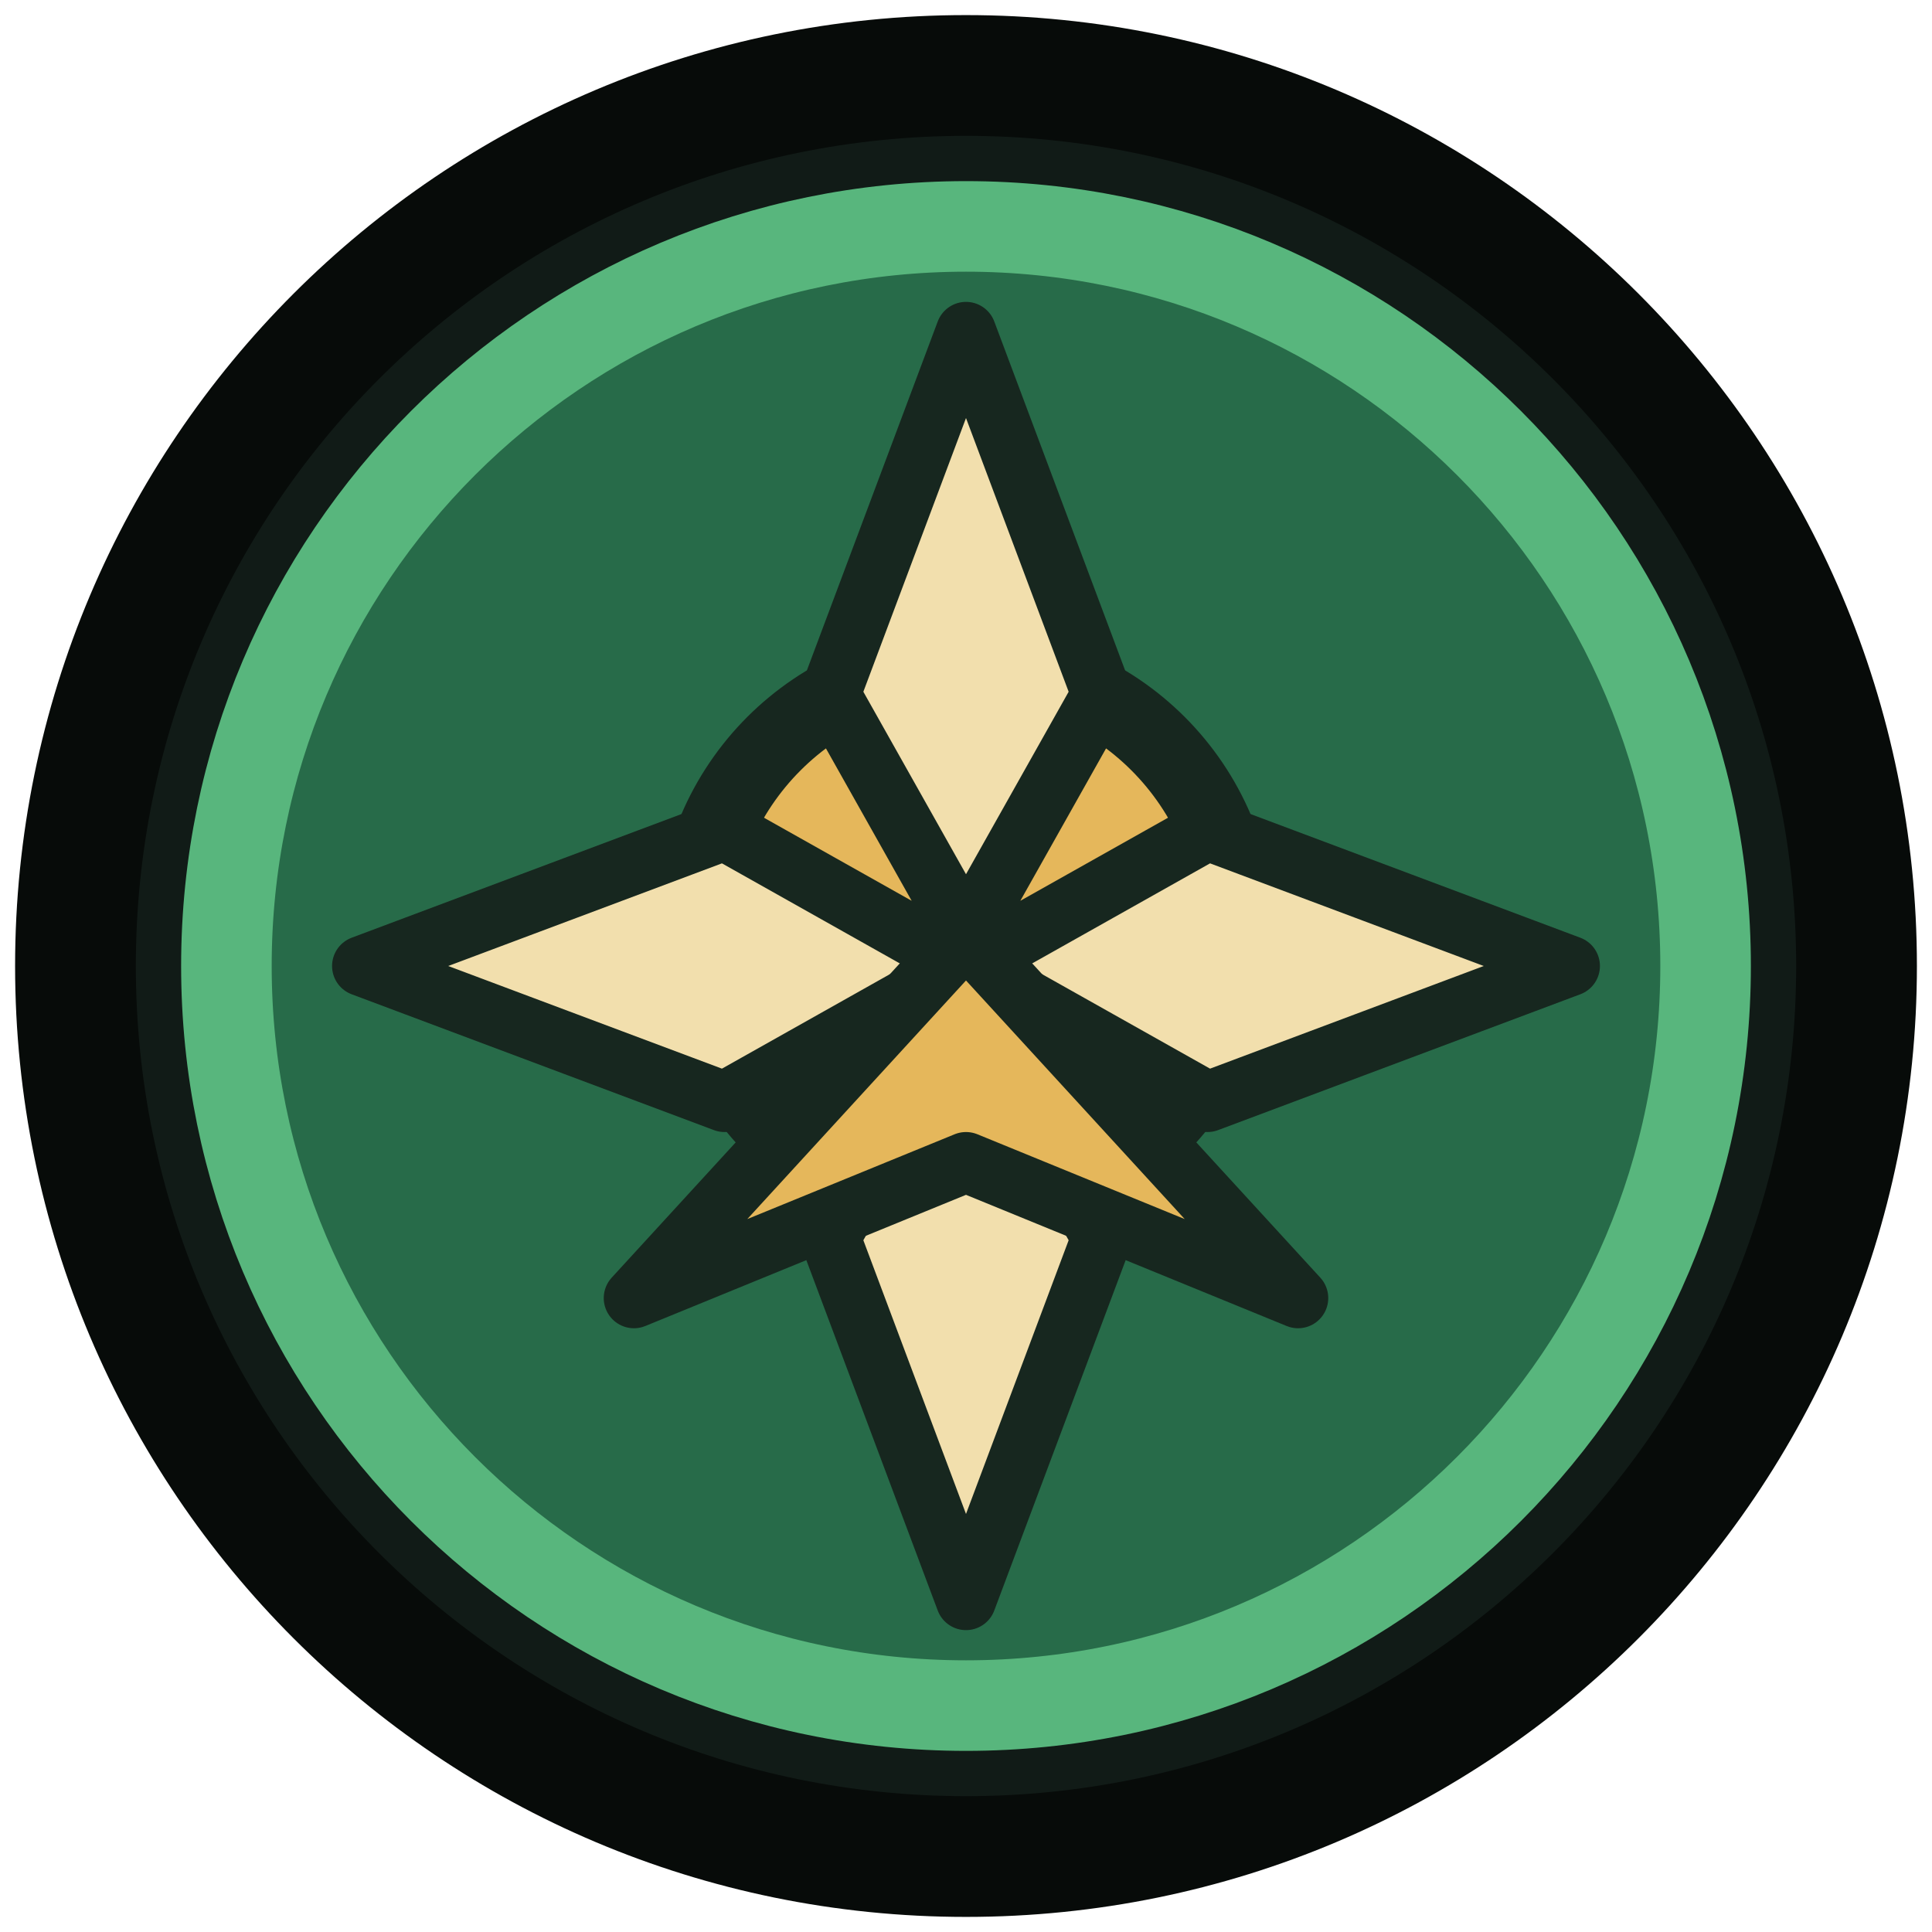
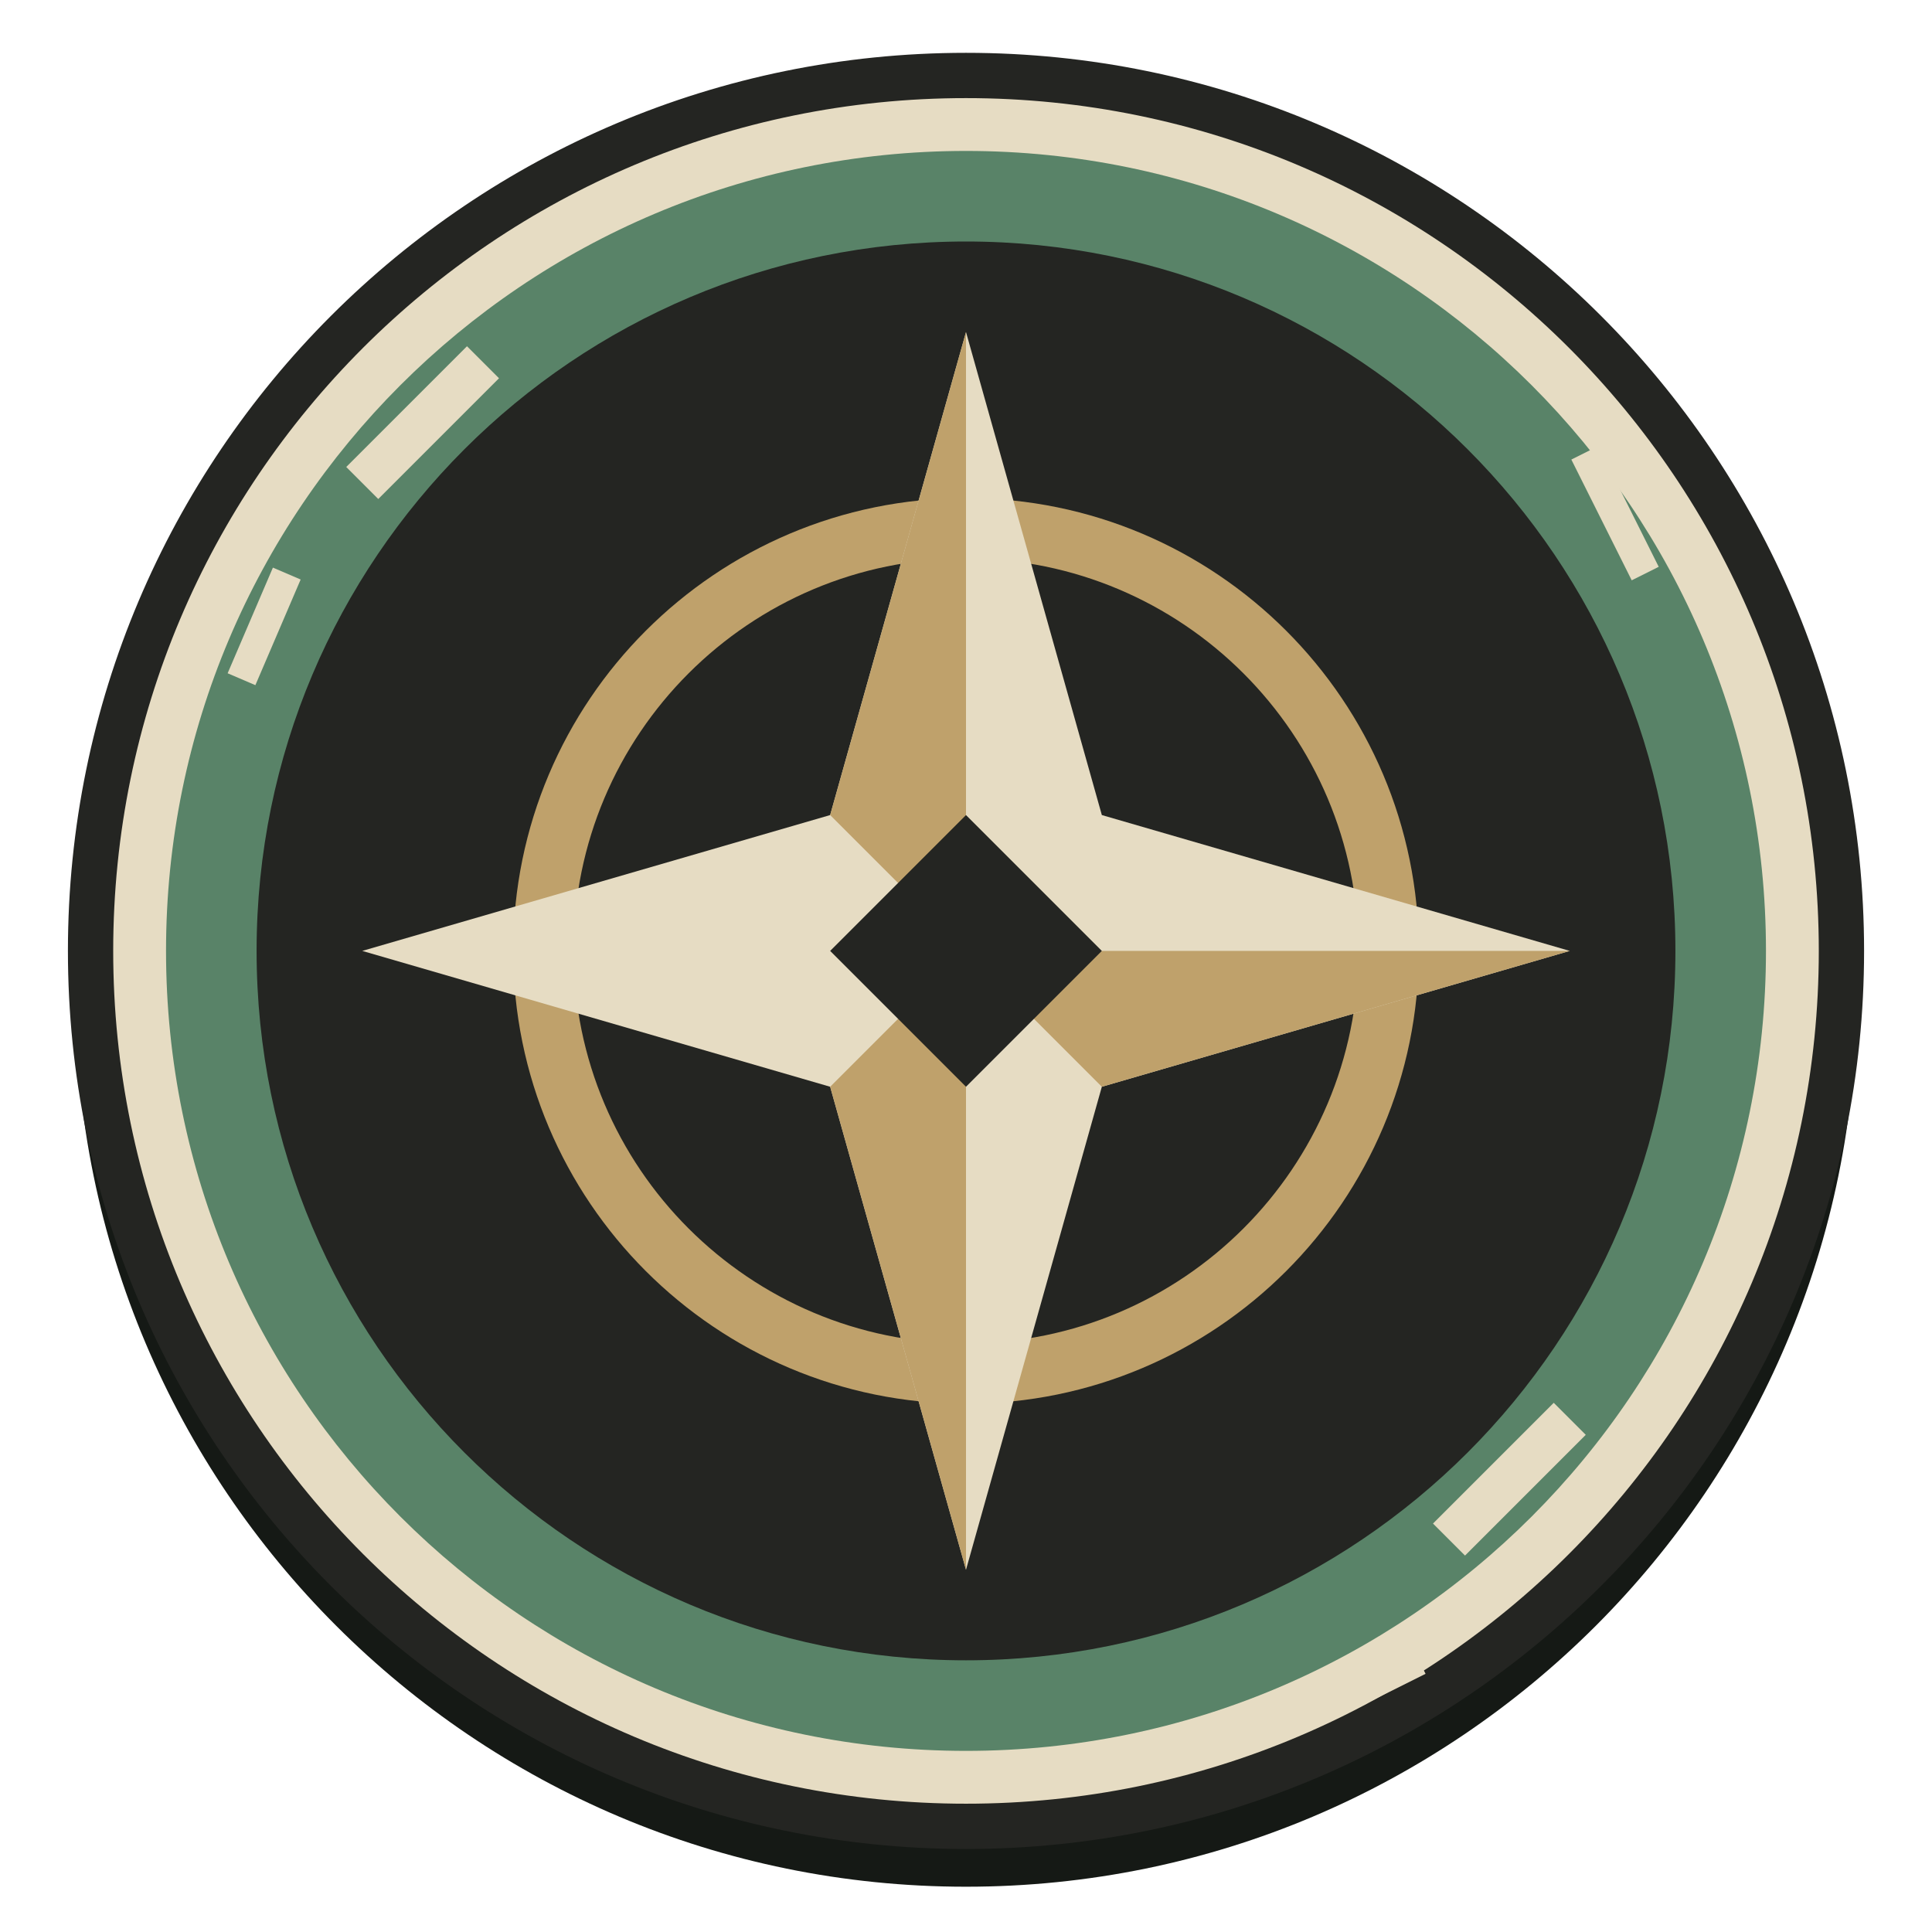
- <svg xmlns="http://www.w3.org/2000/svg" viewBox="0 0 128 128">
-   <circle cx="64" cy="64" r="59" fill="#111b17" stroke="#070b09" stroke-width="8" />
-   <circle cx="64" cy="64" r="49" fill="#276b49" stroke="#58b67d" stroke-width="6" />
-   <circle cx="64" cy="62" r="18" fill="#e5b75b" stroke="#17271f" stroke-width="5" />
-   <path d="M64 22l9 24-9 16-9-16zm0 84l-9-24 9-16 9 16zM24 64l24-9 16 9-16 9zm80 0l-24 9-16-9 16-9z" fill="#f2dfad" stroke="#17271f" stroke-width="4" stroke-linejoin="round" />
-   <path d="M42 86l22-24 22 24-22-9z" fill="#e5b75b" stroke="#17271f" stroke-width="4" stroke-linejoin="round" />
+ <svg xmlns="http://www.w3.org/2000/svg" viewBox="0 0 128 128" role="img" aria-label="Saharan Republic">
+   <circle cx="64" cy="66" r="59" fill="#151915" />
+   <circle cx="64" cy="63" r="58" fill="#e6dcc3" stroke="#242522" stroke-width="3" />
+   <circle cx="64" cy="63" r="53" fill="#598368" />
+   <circle cx="64" cy="63" r="47" fill="#242522" />
+   <path d="M24 32 32 24M96 102 104 94" stroke="#e6dcc3" stroke-width="3" />
+   <circle cx="64" cy="63" r="28" fill="none" stroke="#bfa16b" stroke-width="4" />
+   <path d="M64 22 73 54 104 63 73 72 64 104 55 72 24 63 55 54Z" fill="#e6dcc3" />
+   <path d="M64 22V63L55 54ZM104 63H64L73 72ZM64 104V63L55 72Z" fill="#bfa16b" />
+   <path d="M64 54 73 63 64 72 55 63Z" fill="#242522" />
+   <path d="M16 45 19 38M28 104 35 109M105 30 109 38M88 113 94 110" fill="none" stroke="#e6dcc3" stroke-width="2" />
</svg>
